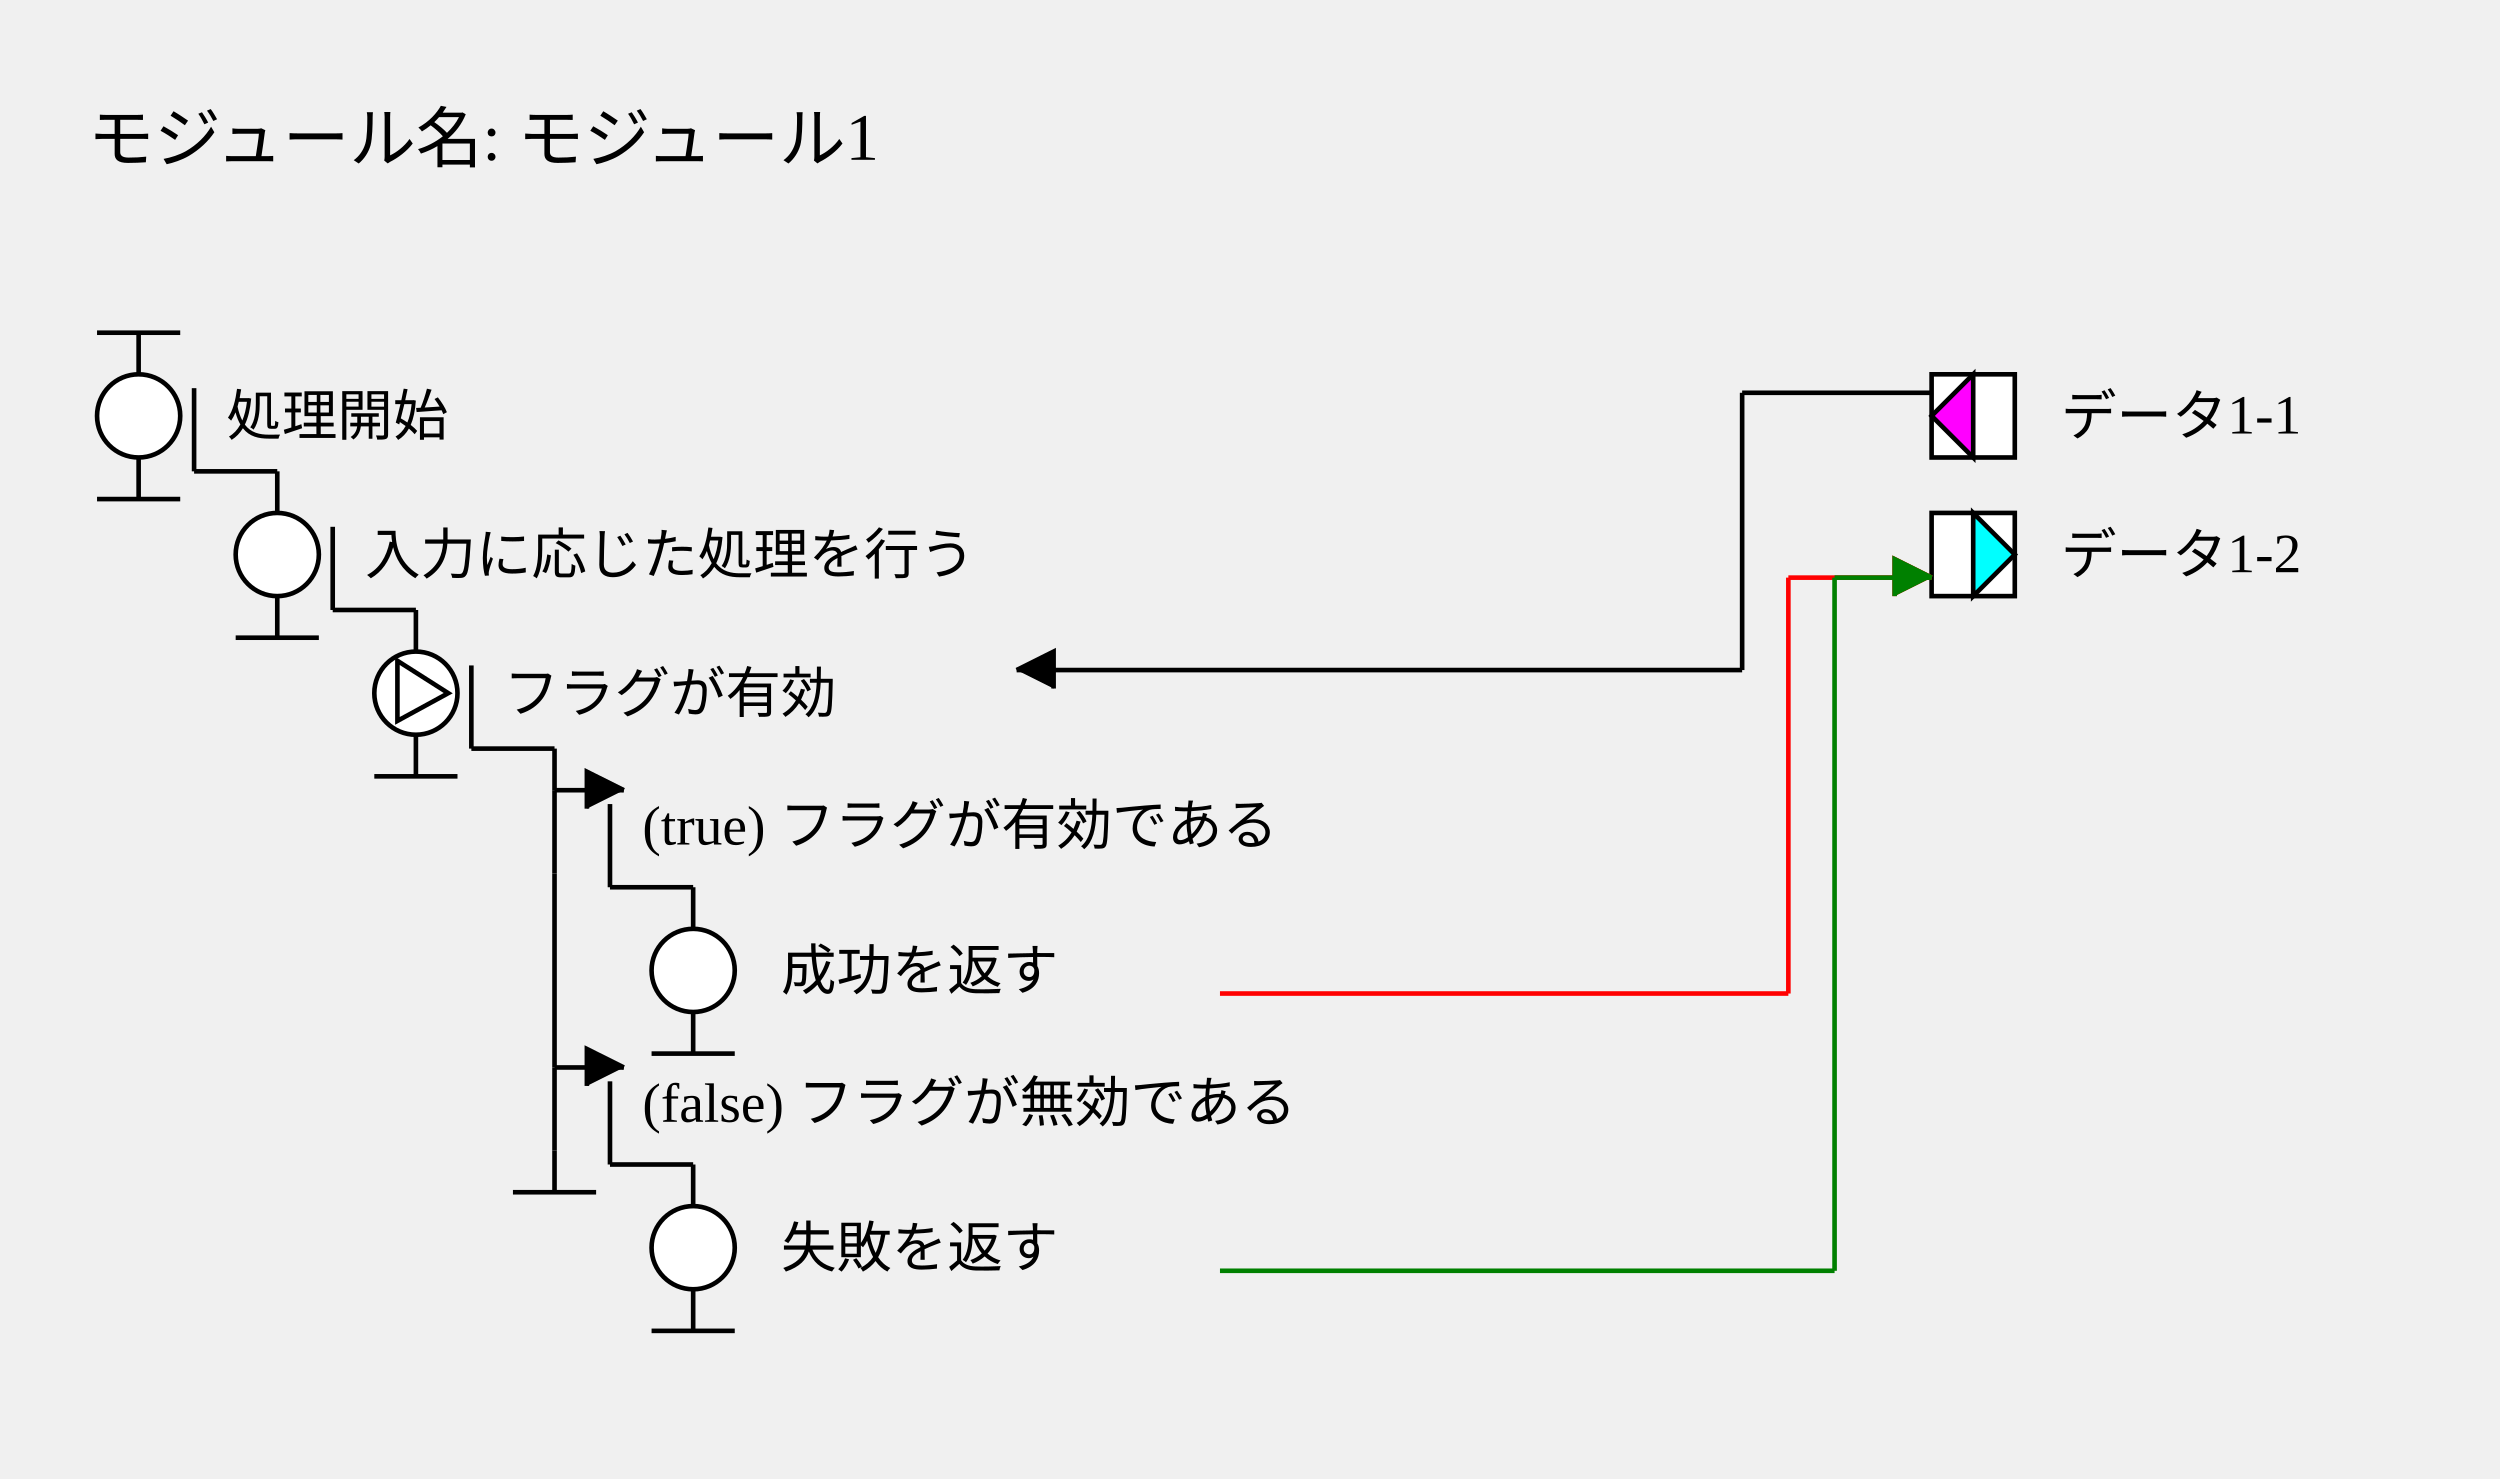
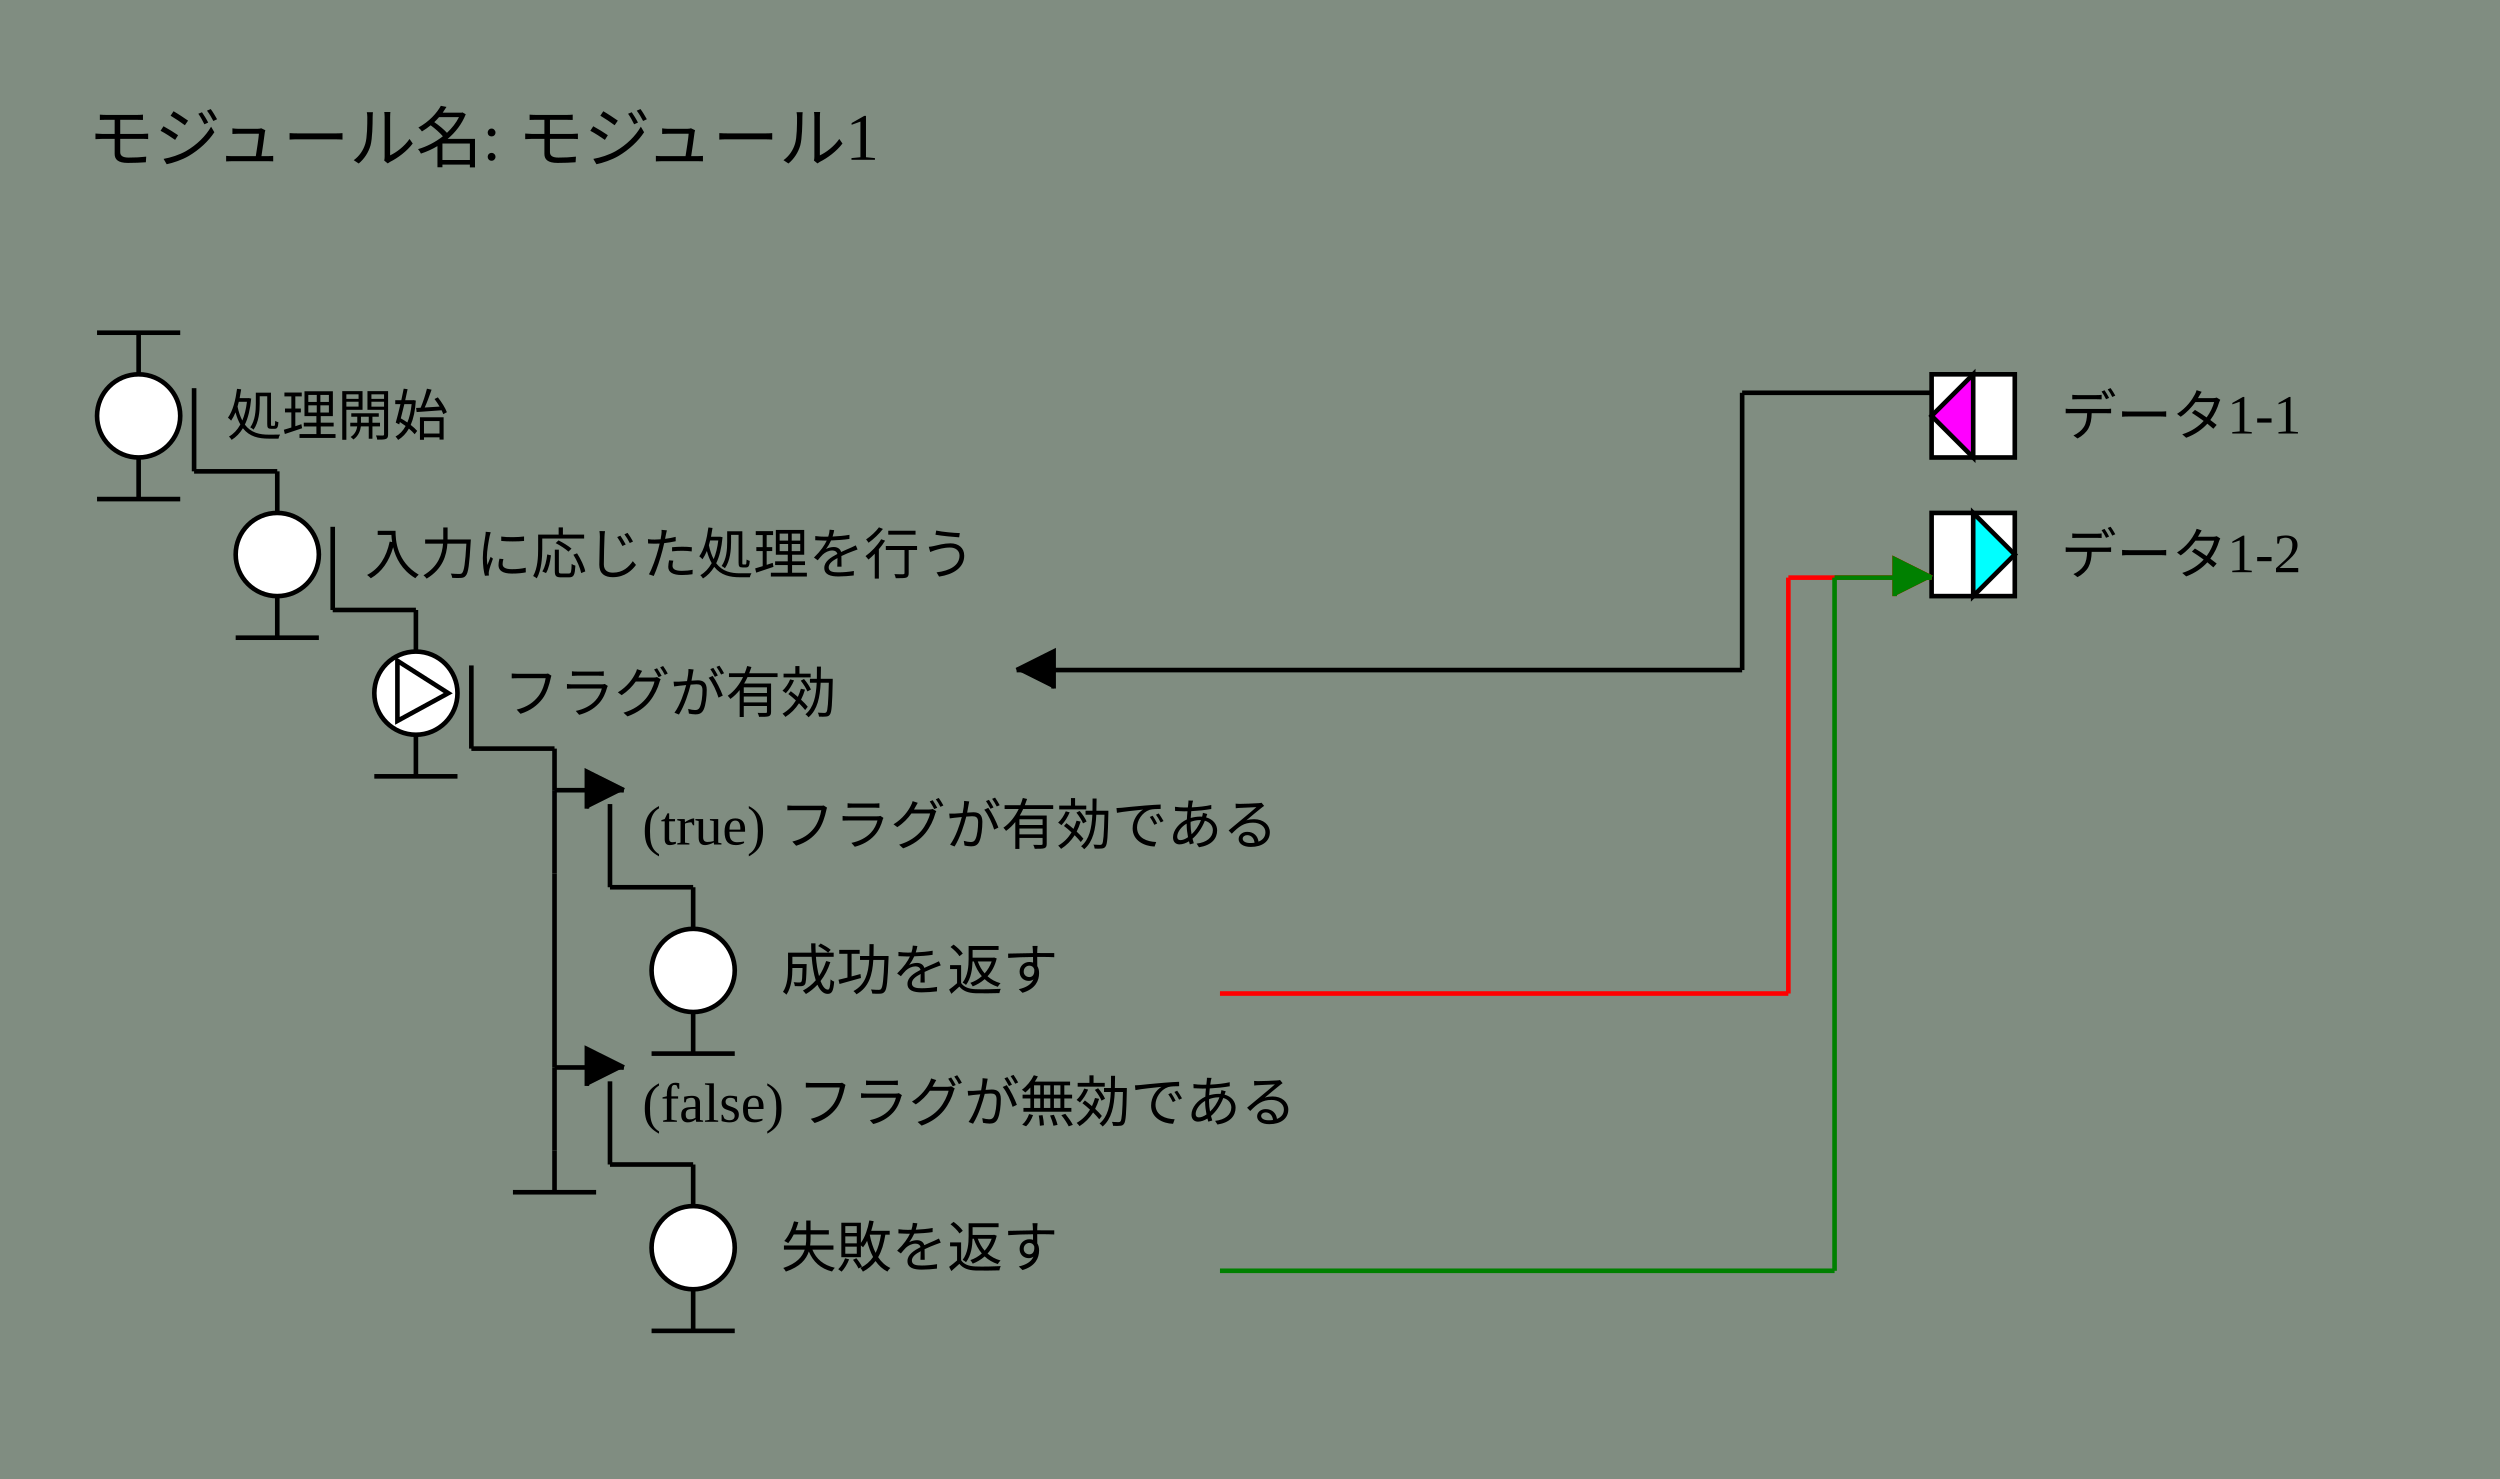
<svg xmlns="http://www.w3.org/2000/svg" width="541" height="320" style="background-color: #808d81">
+   <rect x="0" y="0" width="541" height="320" fill="#808d81" stroke="#808d81" />
  <text x="19" y="30" text-anchor="start" dominant-baseline="middle" font-size="120%" rotate="0">モジュール名: モジュール1</text>
  <circle cx="30" cy="90" r="9" fill="white" stroke="black" />
  <text x="49" y="90" text-anchor="start" dominant-baseline="middle" font-size="100%" rotate="0">処理開始</text>
  <line x1="30" y1="72" x2="30" y2="81" stroke="black" />
  <line x1="21" y1="72" x2="39" y2="72" stroke="black" />
  <line x1="30" y1="99" x2="30" y2="108" stroke="black" />
  <line x1="21" y1="108" x2="39" y2="108" stroke="black" />
  <circle cx="60" cy="120" r="9" fill="white" stroke="black" />
  <text x="79" y="120" text-anchor="start" dominant-baseline="middle" font-size="100%" rotate="0">入力に応じた処理を行う</text>
  <line x1="60" y1="129" x2="60" y2="138" stroke="black" />
  <line x1="51" y1="138" x2="69" y2="138" stroke="black" />
  <line x1="60" y1="102" x2="60" y2="111" stroke="black" />
  <line x1="42" y1="102" x2="60" y2="102" stroke="black" />
  <line x1="42" y1="84" x2="42" y2="102" stroke="black" />
  <circle cx="90" cy="150" r="9" fill="white" stroke="black" />
  <polygon points="97 150 86 156 86 143" fill="white" stroke="black" />
  <text x="109" y="150" text-anchor="start" dominant-baseline="middle" font-size="100%" rotate="0">フラグが有効</text>
  <line x1="90" y1="159" x2="90" y2="168" stroke="black" />
  <line x1="81" y1="168" x2="99" y2="168" stroke="black" />
  <line x1="90" y1="132" x2="90" y2="141" stroke="black" />
  <line x1="72" y1="132" x2="90" y2="132" stroke="black" />
  <line x1="72" y1="114" x2="72" y2="132" stroke="black" />
  <line x1="120" y1="171" x2="120" y2="189" stroke="black" />
  <line x1="120" y1="171" x2="135" y2="171" stroke="black" />
  <path d="M 135 171 L 127 167 L 127 175" stroke="black" fill="black" />
  <text x="139" y="180" text-anchor="start" dominant-baseline="middle" font-size="100%" rotate="0">(true) フラグが有効である</text>
  <line x1="120" y1="162" x2="120" y2="171" stroke="black" />
  <line x1="102" y1="162" x2="120" y2="162" stroke="black" />
  <line x1="102" y1="144" x2="102" y2="162" stroke="black" />
  <circle cx="150" cy="210" r="9" fill="white" stroke="black" />
  <text x="169" y="210" text-anchor="start" dominant-baseline="middle" font-size="100%" rotate="0">成功を返す</text>
  <line x1="150" y1="219" x2="150" y2="228" stroke="black" />
  <line x1="141" y1="228" x2="159" y2="228" stroke="black" />
  <line x1="150" y1="192" x2="150" y2="201" stroke="black" />
  <line x1="132" y1="192" x2="150" y2="192" stroke="black" />
  <line x1="132" y1="174" x2="132" y2="192" stroke="black" />
  <line x1="120" y1="231" x2="120" y2="249" stroke="black" />
  <line x1="120" y1="231" x2="135" y2="231" stroke="black" />
  <path d="M 135 231 L 127 227 L 127 235" stroke="black" fill="black" />
  <text x="139" y="240" text-anchor="start" dominant-baseline="middle" font-size="100%" rotate="0">(false) フラグが無効である</text>
  <line x1="120" y1="189" x2="120" y2="231" stroke="black" />
  <line x1="120" y1="249" x2="120" y2="258" stroke="black" />
  <line x1="111" y1="258" x2="129" y2="258" stroke="black" />
  <circle cx="150" cy="270" r="9" fill="white" stroke="black" />
  <text x="169" y="270" text-anchor="start" dominant-baseline="middle" font-size="100%" rotate="0">失敗を返す</text>
  <line x1="150" y1="279" x2="150" y2="288" stroke="black" />
  <line x1="141" y1="288" x2="159" y2="288" stroke="black" />
  <line x1="150" y1="252" x2="150" y2="261" stroke="black" />
  <line x1="132" y1="252" x2="150" y2="252" stroke="black" />
  <line x1="132" y1="234" x2="132" y2="252" stroke="black" />
  <line x1="220" y1="145" x2="377" y2="145" stroke="black" />
  <path d="M 220 145 L 228 141 L 228 149" stroke="black" fill="black" />
  <line x1="264" y1="215" x2="387" y2="215" stroke="red" />
  <line x1="264" y1="275" x2="397" y2="275" stroke="green" />
  <rect x="418" y="81" width="18" height="18" fill="white" stroke="black" />
  <text x="446" y="90" text-anchor="start" dominant-baseline="middle" font-size="100%" rotate="0">データ1-1</text>
  <rect x="418" y="111" width="18" height="18" fill="white" stroke="black" />
  <text x="446" y="120" text-anchor="start" dominant-baseline="middle" font-size="100%" rotate="0">データ1-2</text>
  <path d="M 418 90 L 427 81 L 427 99 Z" stroke="black" fill="fuchsia" />
  <line x1="377" y1="85" x2="418" y2="85" stroke="black" />
  <path d="M 436 120 L 427 111 L 427 129 Z" stroke="black" fill="aqua" />
  <line x1="387" y1="125" x2="418" y2="125" stroke="red" />
  <path d="M 418 125 L 410 121 L 410 129" stroke="red" fill="red" />
  <line x1="397" y1="125" x2="418" y2="125" stroke="green" />
  <path d="M 418 125 L 410 121 L 410 129" stroke="green" fill="green" />
  <line x1="377" y1="85" x2="377" y2="145" stroke="black" />
  <line x1="387" y1="125" x2="387" y2="215" stroke="red" />
  <line x1="397" y1="125" x2="397" y2="275" stroke="green" />
</svg>
